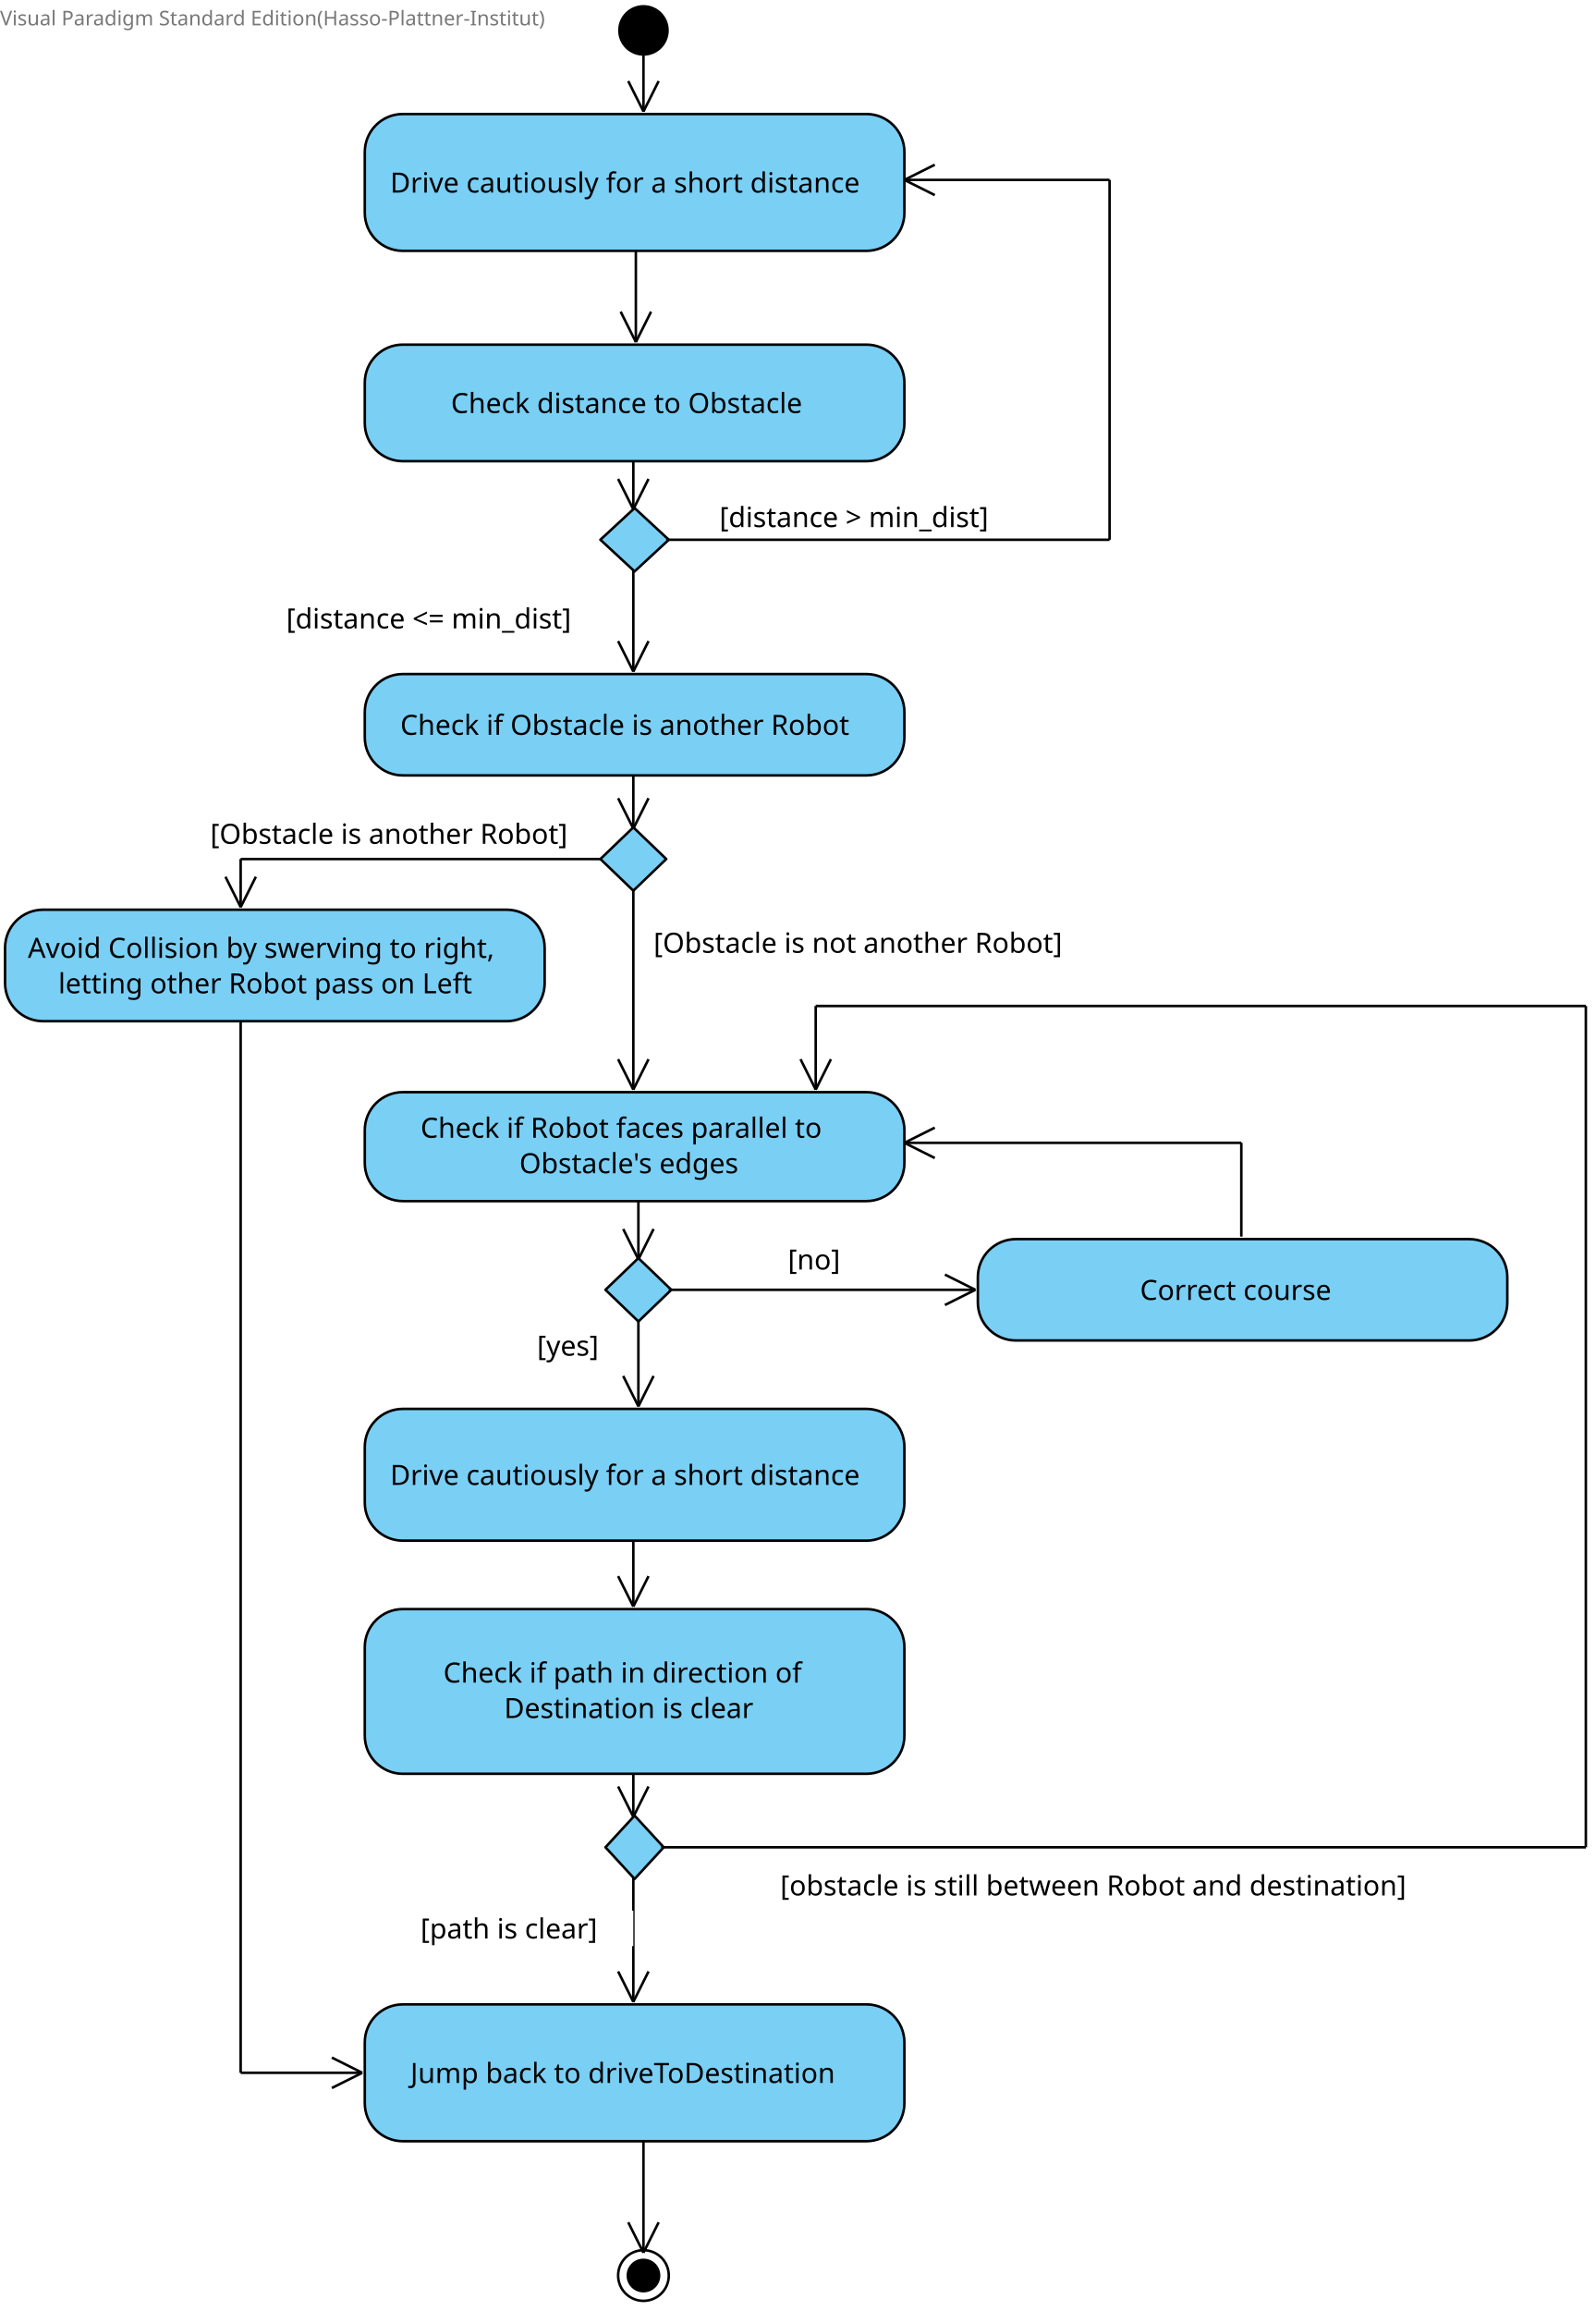
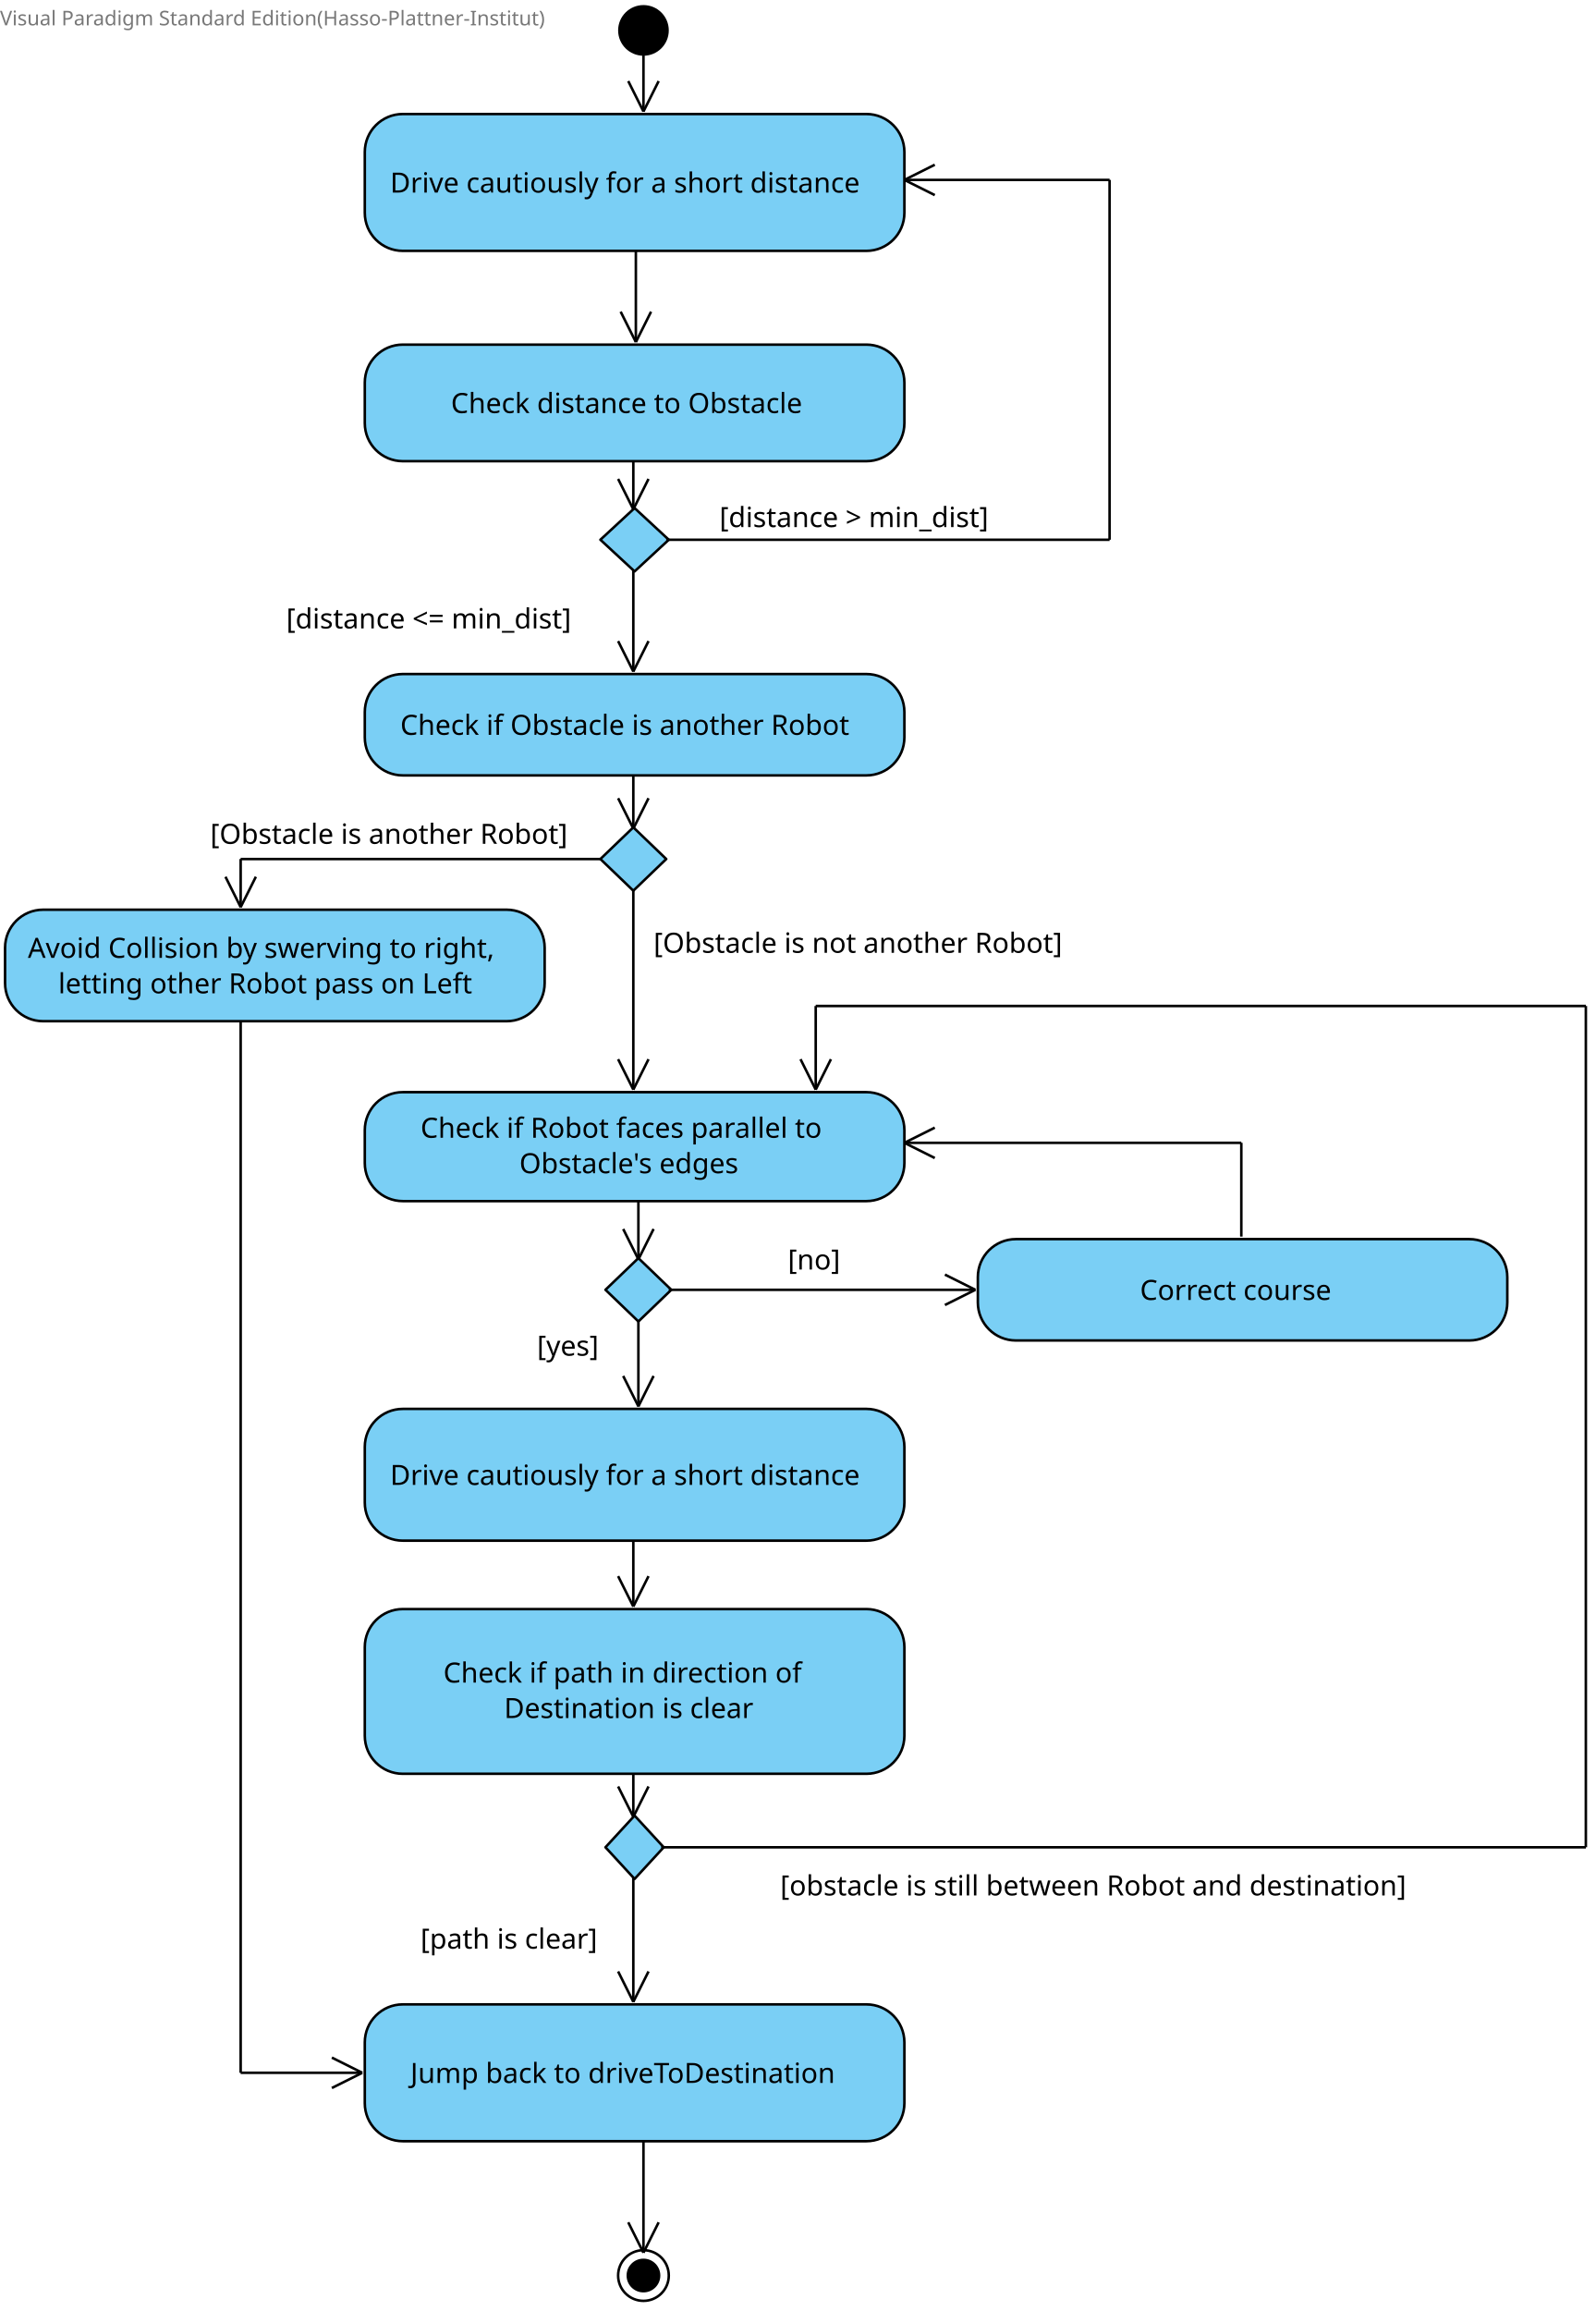
<svg xmlns="http://www.w3.org/2000/svg" fill-opacity="0" color-rendering="auto" color-interpolation="auto" text-rendering="auto" stroke="rgb(0,0,0)" stroke-linecap="square" width="630" stroke-miterlimit="10" shape-rendering="auto" stroke-opacity="0" fill="rgb(0,0,0)" stroke-dasharray="none" font-weight="normal" stroke-width="1" height="912" font-family="'Dialog'" font-style="normal" stroke-linejoin="miter" font-size="12" stroke-dashoffset="0" image-rendering="auto">
  <defs id="genericDefs" />
  <g>
    <defs id="defs1">
      <clipPath clipPathUnits="userSpaceOnUse" id="clipPath1">
        <path d="M-7 -7 L51 -7 L51 31 L-7 31 L-7 -7 Z" />
      </clipPath>
      <clipPath clipPathUnits="userSpaceOnUse" id="clipPath2">
        <path d="M-7 -7 L224 -7 L224 65 L-7 65 L-7 -7 Z" />
      </clipPath>
      <clipPath clipPathUnits="userSpaceOnUse" id="clipPath3">
        <path d="M0 0 L0 54 L213 54 L213 0 Z" />
      </clipPath>
      <clipPath clipPathUnits="userSpaceOnUse" id="clipPath4">
        <path d="M-7 -7 L224 -7 L224 54 L-7 54 L-7 -7 Z" />
      </clipPath>
      <clipPath clipPathUnits="userSpaceOnUse" id="clipPath5">
        <path d="M0 0 L0 43 L213 43 L213 0 Z" />
      </clipPath>
      <clipPath clipPathUnits="userSpaceOnUse" id="clipPath6">
        <path d="M-7 -7 L224 -7 L224 63 L-7 63 L-7 -7 Z" />
      </clipPath>
      <clipPath clipPathUnits="userSpaceOnUse" id="clipPath7">
        <path d="M0 0 L0 52 L213 52 L213 0 Z" />
      </clipPath>
      <clipPath clipPathUnits="userSpaceOnUse" id="clipPath8">
        <path d="M-7 -7 L224 -7 L224 76 L-7 76 L-7 -7 Z" />
      </clipPath>
      <clipPath clipPathUnits="userSpaceOnUse" id="clipPath9">
        <path d="M0 0 L0 65 L213 65 L213 0 Z" />
      </clipPath>
      <clipPath clipPathUnits="userSpaceOnUse" id="clipPath10">
        <path d="M-7 -7 L40 -7 L40 51 L-7 51 L-7 -7 Z" />
      </clipPath>
      <clipPath clipPathUnits="userSpaceOnUse" id="clipPath11">
        <path d="M-7 -7 L220 -7 L220 51 L-7 51 L-7 -7 Z" />
      </clipPath>
      <clipPath clipPathUnits="userSpaceOnUse" id="clipPath12">
        <path d="M0 0 L0 40 L209 40 L209 0 Z" />
      </clipPath>
      <clipPath clipPathUnits="userSpaceOnUse" id="clipPath13">
        <path d="M-7 -7 L31 -7 L31 31 L-7 31 L-7 -7 Z" />
      </clipPath>
      <clipPath clipPathUnits="userSpaceOnUse" id="clipPath14">
        <path d="M-7 -7 L44 -7 L44 51 L-7 51 L-7 -7 Z" />
      </clipPath>
      <clipPath clipPathUnits="userSpaceOnUse" id="clipPath15">
        <path d="M-7 -7 L224 -7 L224 57 L-7 57 L-7 -7 Z" />
      </clipPath>
      <clipPath clipPathUnits="userSpaceOnUse" id="clipPath16">
        <path d="M0 0 L0 46 L213 46 L213 0 Z" />
      </clipPath>
      <clipPath clipPathUnits="userSpaceOnUse" id="clipPath17">
        <path d="M-7 -7 L43 -7 L43 51 L-7 51 L-7 -7 Z" />
      </clipPath>
      <clipPath clipPathUnits="userSpaceOnUse" id="clipPath18">
        <path d="M-7 -7 L224 -7 L224 51 L-7 51 L-7 -7 Z" />
      </clipPath>
      <clipPath clipPathUnits="userSpaceOnUse" id="clipPath19">
        <path d="M0 0 L0 40 L213 40 L213 0 Z" />
      </clipPath>
      <clipPath clipPathUnits="userSpaceOnUse" id="clipPath20">
        <path d="M-7 -7 L224 -7 L224 55 L-7 55 L-7 -7 Z" />
      </clipPath>
      <clipPath clipPathUnits="userSpaceOnUse" id="clipPath21">
        <path d="M0 0 L0 44 L213 44 L213 0 Z" />
      </clipPath>
      <clipPath clipPathUnits="userSpaceOnUse" id="clipPath22">
        <path d="M0 0 L252 0 L252 619 L0 619 L0 0 Z" />
      </clipPath>
      <clipPath clipPathUnits="userSpaceOnUse" id="clipPath23">
-         <path d="M245 19 L245 33 L79 33 L79 19 ZM0 0 L0 619 L252 619 L252 465 L162 465 L162 451 L252 451 L252 235 L207 235 L207 221 L252 221 L252 0 Z" />
+         <path d="M245 19 L245 33 L79 33 L79 19 ZM249 452 L249 472 L167 472 L167 452 ZM0 0 L0 619 L252 619 L252 235 L207 235 L207 221 L252 221 L252 0 Z" />
      </clipPath>
      <clipPath clipPathUnits="userSpaceOnUse" id="clipPath24">
        <path d="M0 0 L346 0 L346 223 L0 223 L0 0 Z" />
      </clipPath>
      <clipPath clipPathUnits="userSpaceOnUse" id="clipPath25">
        <path d="M245 83 L245 97 L79 97 L79 83 ZM0 0 L0 223 L346 223 L346 143 L258 143 L258 123 L346 123 L346 0 L250 0 L250 12 L108 12 L108 0 Z" />
      </clipPath>
      <clipPath clipPathUnits="userSpaceOnUse" id="clipPath26">
        <path d="M0 0 L204 0 L204 283 L0 283 L0 0 Z" />
      </clipPath>
      <clipPath clipPathUnits="userSpaceOnUse" id="clipPath27">
        <path d="M192 239 L192 253 L151 253 L151 239 ZM0 0 L0 71 L90 71 L90 85 L0 85 L0 283 L52 283 L52 273 L97 273 L97 283 L204 283 L204 131 L103 131 L103 111 L204 111 L204 0 Z" />
      </clipPath>
      <clipPath clipPathUnits="userSpaceOnUse" id="clipPath28">
        <path d="M0 0 L204 0 L204 225 L0 225 L0 0 Z" />
      </clipPath>
      <clipPath clipPathUnits="userSpaceOnUse" id="clipPath29">
        <path d="M0 0 L0 31 L95 31 L95 45 L0 45 L0 116 L90 116 L90 130 L0 130 L0 225 L204 225 L204 176 L103 176 L103 156 L204 156 L204 5 L124 5 L124 0 Z" />
      </clipPath>
      <clipPath clipPathUnits="userSpaceOnUse" id="clipPath30">
        <path d="M0 0 L204 0 L204 223 L0 223 L0 0 Z" />
      </clipPath>
      <clipPath clipPathUnits="userSpaceOnUse" id="clipPath31">
        <path d="M0 0 L0 155 L95 155 L95 169 L0 169 L0 223 L204 223 L204 129 L124 129 L124 115 L204 115 L204 0 Z" />
      </clipPath>
      <clipPath clipPathUnits="userSpaceOnUse" id="clipPath32">
        <path d="M0 0 L379 0 L379 346 L0 346 L0 0 Z" />
      </clipPath>
      <clipPath clipPathUnits="userSpaceOnUse" id="clipPath33">
        <path d="M244 226 L244 240 L111 240 L111 226 ZM0 0 L0 266 L82 266 L82 280 L0 280 L0 346 L379 346 L379 0 Z" />
      </clipPath>
      <clipPath clipPathUnits="userSpaceOnUse" id="clipPath34">
        <path d="M0 0 L204 0 L204 240 L0 240 L0 0 Z" />
      </clipPath>
      <clipPath clipPathUnits="userSpaceOnUse" id="clipPath35">
        <path d="M0 0 L0 238 L94 238 L94 240 L204 240 L204 212 L123 212 L123 198 L204 198 L204 0 Z" />
      </clipPath>
      <clipPath clipPathUnits="userSpaceOnUse" id="clipPath36">
        <path d="M0 0 L204 0 L204 244 L0 244 L0 0 Z" />
      </clipPath>
      <clipPath clipPathUnits="userSpaceOnUse" id="clipPath37">
        <path d="M0 0 L0 112 L95 112 L95 126 L0 126 L0 197 L90 197 L90 211 L0 211 L0 244 L103 244 L103 237 L204 237 L204 86 L124 86 L124 72 L204 72 L204 0 Z" />
      </clipPath>
      <clipPath clipPathUnits="userSpaceOnUse" id="clipPath38">
        <path d="M0 0 L204 0 L204 227 L0 227 L0 0 Z" />
      </clipPath>
      <clipPath clipPathUnits="userSpaceOnUse" id="clipPath39">
        <path d="M190 116 L190 130 L149 130 L149 116 ZM95 150 L95 164 L50 164 L50 150 ZM0 0 L0 227 L204 227 L204 8 L101 8 L101 0 Z" />
      </clipPath>
      <clipPath clipPathUnits="userSpaceOnUse" id="clipPath40">
        <path d="M0 0 L204 0 L204 238 L0 238 L0 0 Z" />
      </clipPath>
      <clipPath clipPathUnits="userSpaceOnUse" id="clipPath41">
        <path d="M190 69 L190 83 L149 83 L149 69 ZM95 103 L95 117 L50 117 L50 103 ZM0 0 L0 238 L204 238 L204 0 Z" />
      </clipPath>
      <clipPath clipPathUnits="userSpaceOnUse" id="clipPath42">
        <path d="M0 0 L325 0 L325 204 L0 204 L0 0 Z" />
      </clipPath>
      <clipPath clipPathUnits="userSpaceOnUse" id="clipPath43">
        <path d="M178 81 L178 95 L137 95 L137 81 ZM83 115 L83 129 L38 129 L38 115 ZM0 0 L0 204 L325 204 L325 0 Z" />
      </clipPath>
      <clipPath clipPathUnits="userSpaceOnUse" id="clipPath44">
        <path d="M0 0 L204 0 L204 221 L0 221 L0 0 Z" />
      </clipPath>
      <clipPath clipPathUnits="userSpaceOnUse" id="clipPath45">
-         <path d="M100 154 L100 168 L7 168 L7 154 ZM0 0 L0 221 L204 221 L204 151 L149 151 L149 137 L204 137 L204 0 Z" />
+         <path d="M94 155 L94 175 L12 175 L12 155 ZM0 0 L0 221 L204 221 L204 151 L149 151 L149 137 L204 137 L204 0 Z" />
      </clipPath>
      <clipPath clipPathUnits="userSpaceOnUse" id="clipPath46">
        <path d="M0 0 L337 0 L337 241 L0 241 L0 0 Z" />
      </clipPath>
      <clipPath clipPathUnits="userSpaceOnUse" id="clipPath47">
        <path d="M85 139 L85 153 L44 153 L44 139 ZM0 0 L0 11 L174 11 L174 31 L0 31 L0 241 L337 241 L337 0 Z" />
      </clipPath>
      <clipPath clipPathUnits="userSpaceOnUse" id="clipPath48">
        <path d="M0 0 L569 0 L569 536 L0 536 L0 0 Z" />
      </clipPath>
      <clipPath clipPathUnits="userSpaceOnUse" id="clipPath49">
-         <path d="M270 65 L270 85 L92 85 L92 65 ZM181 193 L181 207 L140 207 L140 193 ZM86 227 L86 241 L41 241 L41 227 ZM415 440 L415 454 L138 454 L138 440 ZM0 0 L0 25 L79 25 L79 39 L0 39 L0 457 L89 457 L89 471 L0 471 L0 536 L569 536 L569 0 Z" />
+         <path d="M270 65 L270 85 L92 85 L92 65 ZM181 193 L181 207 L140 207 L140 193 ZM86 227 L86 241 L41 241 L41 227 ZM415 440 L415 454 L138 454 L138 440 ZM83 458 L83 478 L1 478 L1 458 ZM0 0 L0 25 L79 25 L79 39 L0 39 L0 536 L569 536 L569 0 Z" />
      </clipPath>
      <clipPath clipPathUnits="userSpaceOnUse" id="clipPath50">
        <path d="M0 0 L204 0 L204 230 L0 230 L0 0 Z" />
      </clipPath>
      <clipPath clipPathUnits="userSpaceOnUse" id="clipPath51">
        <path d="M97 16 L97 30 L52 30 L52 16 ZM0 0 L0 230 L149 230 L149 229 L204 229 L204 0 Z" />
      </clipPath>
      <clipPath clipPathUnits="userSpaceOnUse" id="clipPath52">
        <path d="M0 0 L204 0 L204 253 L0 253 L0 0 Z" />
      </clipPath>
      <clipPath clipPathUnits="userSpaceOnUse" id="clipPath53">
-         <path d="M100 113 L100 127 L7 127 L7 113 ZM0 0 L0 253 L204 253 L204 110 L149 110 L149 96 L204 96 L204 0 Z" />
+         <path d="M94 114 L94 134 L12 134 L12 114 ZM0 0 L0 253 L204 253 L204 110 L149 110 L149 96 L204 96 L204 0 Z" />
      </clipPath>
      <clipPath clipPathUnits="userSpaceOnUse" id="clipPath54">
        <path d="M0 0 L0 227 L204 227 L204 0 Z" />
      </clipPath>
      <clipPath clipPathUnits="userSpaceOnUse" id="clipPath55">
        <path d="M0 0 L204 0 L204 248 L0 248 L0 0 Z" />
      </clipPath>
      <clipPath clipPathUnits="userSpaceOnUse" id="clipPath56">
-         <path d="M96 9 L96 23 L3 23 L3 9 ZM0 0 L0 248 L204 248 L204 6 L145 6 L145 0 Z" />
+         <path d="M90 10 L90 30 L8 30 L8 10 ZM0 0 L0 248 L204 248 L204 6 L145 6 L145 0 Z" />
      </clipPath>
      <clipPath clipPathUnits="userSpaceOnUse" id="clipPath57">
-         <path d="M-93 -14 L186 -14 L186 28 L-93 28 L-93 -14 Z" />
+         <path d="M-82 -20 L164 -20 L164 40 L-82 40 L-82 -20 Z" />
      </clipPath>
      <clipPath clipPathUnits="userSpaceOnUse" id="clipPath58">
        <path d="M-277 -14 L554 -14 L554 28 L-277 28 L-277 -14 Z" />
      </clipPath>
      <clipPath clipPathUnits="userSpaceOnUse" id="clipPath59">
        <path d="M-41 -14 L82 -14 L82 28 L-41 28 L-41 -14 Z" />
      </clipPath>
      <clipPath clipPathUnits="userSpaceOnUse" id="clipPath60">
        <path d="M-45 -14 L90 -14 L90 28 L-45 28 L-45 -14 Z" />
      </clipPath>
      <clipPath clipPathUnits="userSpaceOnUse" id="clipPath61">
        <path d="M-142 -14 L284 -14 L284 28 L-142 28 L-142 -14 Z" />
      </clipPath>
      <clipPath clipPathUnits="userSpaceOnUse" id="clipPath62">
        <path d="M-133 -14 L266 -14 L266 28 L-133 28 L-133 -14 Z" />
      </clipPath>
      <clipPath clipPathUnits="userSpaceOnUse" id="clipPath63">
        <path d="M-178 -20 L356 -20 L356 40 L-178 40 L-178 -20 Z" />
      </clipPath>
      <clipPath clipPathUnits="userSpaceOnUse" id="clipPath64">
        <path d="M-166 -14 L332 -14 L332 28 L-166 28 L-166 -14 Z" />
      </clipPath>
    </defs>
    <g fill="white" text-rendering="geometricPrecision" fill-opacity="1" stroke-opacity="1" stroke="white">
      <rect x="0" width="630" height="912" y="0" stroke="none" />
    </g>
    <g font-size="11" transform="translate(234,2)" fill-opacity="1" fill="black" text-rendering="geometricPrecision" font-family="sans-serif" stroke="black" stroke-opacity="1">
      <circle r="10" clip-path="url(#clipPath1)" cx="20" cy="10" stroke="none" />
    </g>
    <g font-size="11" transform="translate(144,45)" fill-opacity="1" fill="rgb(122,207,245)" text-rendering="geometricPrecision" font-family="sans-serif" stroke="rgb(122,207,245)" stroke-opacity="1">
      <rect x="0" y="0" clip-path="url(#clipPath2)" width="213" rx="15" ry="15" height="54" stroke="none" />
    </g>
    <g stroke-linecap="butt" font-size="11" transform="translate(144,45)" fill-opacity="1" fill="black" text-rendering="geometricPrecision" font-family="sans-serif" stroke-linejoin="round" stroke="black" stroke-opacity="1" stroke-miterlimit="0">
      <rect x="0" y="0" clip-path="url(#clipPath2)" fill="none" width="213" rx="15" ry="15" height="54" />
    </g>
    <g font-size="11" transform="translate(144,45)" fill-opacity="1" fill="black" text-rendering="geometricPrecision" font-family="sans-serif" stroke="black" stroke-opacity="1">
      <text x="10" xml:space="preserve" y="31" clip-path="url(#clipPath3)" stroke="none">Drive cautiously for a short distance</text>
    </g>
    <g font-size="11" transform="translate(144,431)" fill-opacity="1" fill="rgb(122,207,245)" text-rendering="geometricPrecision" font-family="sans-serif" stroke="rgb(122,207,245)" stroke-opacity="1">
      <rect x="0" y="0" clip-path="url(#clipPath4)" width="213" rx="15" ry="15" height="43" stroke="none" />
    </g>
    <g stroke-linecap="butt" font-size="11" transform="translate(144,431)" fill-opacity="1" fill="black" text-rendering="geometricPrecision" font-family="sans-serif" stroke-linejoin="round" stroke="black" stroke-opacity="1" stroke-miterlimit="0">
      <rect x="0" y="0" clip-path="url(#clipPath4)" fill="none" width="213" rx="15" ry="15" height="43" />
    </g>
    <g font-size="11" transform="translate(144,431)" fill-opacity="1" fill="black" text-rendering="geometricPrecision" font-family="sans-serif" stroke="black" stroke-opacity="1">
      <text x="22" xml:space="preserve" y="18" clip-path="url(#clipPath5)" stroke="none">Check if Robot faces parallel to</text>
      <text x="61" xml:space="preserve" y="32" clip-path="url(#clipPath5)" stroke="none">Obstacle's edges</text>
    </g>
    <g font-size="11" transform="translate(144,556)" fill-opacity="1" fill="rgb(122,207,245)" text-rendering="geometricPrecision" font-family="sans-serif" stroke="rgb(122,207,245)" stroke-opacity="1">
      <rect x="0" y="0" clip-path="url(#clipPath6)" width="213" rx="15" ry="15" height="52" stroke="none" />
    </g>
    <g stroke-linecap="butt" font-size="11" transform="translate(144,556)" fill-opacity="1" fill="black" text-rendering="geometricPrecision" font-family="sans-serif" stroke-linejoin="round" stroke="black" stroke-opacity="1" stroke-miterlimit="0">
      <rect x="0" y="0" clip-path="url(#clipPath6)" fill="none" width="213" rx="15" ry="15" height="52" />
    </g>
    <g font-size="11" transform="translate(144,556)" fill-opacity="1" fill="black" text-rendering="geometricPrecision" font-family="sans-serif" stroke="black" stroke-opacity="1">
      <text x="10" xml:space="preserve" y="30" clip-path="url(#clipPath7)" stroke="none">Drive cautiously for a short distance</text>
    </g>
    <g font-size="11" transform="translate(144,635)" fill-opacity="1" fill="rgb(122,207,245)" text-rendering="geometricPrecision" font-family="sans-serif" stroke="rgb(122,207,245)" stroke-opacity="1">
      <rect x="0" y="0" clip-path="url(#clipPath8)" width="213" rx="15" ry="15" height="65" stroke="none" />
    </g>
    <g stroke-linecap="butt" font-size="11" transform="translate(144,635)" fill-opacity="1" fill="black" text-rendering="geometricPrecision" font-family="sans-serif" stroke-linejoin="round" stroke="black" stroke-opacity="1" stroke-miterlimit="0">
      <rect x="0" y="0" clip-path="url(#clipPath8)" fill="none" width="213" rx="15" ry="15" height="65" />
    </g>
    <g font-size="11" transform="translate(144,635)" fill-opacity="1" fill="black" text-rendering="geometricPrecision" font-family="sans-serif" stroke="black" stroke-opacity="1">
      <text x="31" xml:space="preserve" y="29" clip-path="url(#clipPath9)" stroke="none">Check if path in direction of</text>
      <text x="55" xml:space="preserve" y="43" clip-path="url(#clipPath9)" stroke="none">Destination is clear</text>
    </g>
    <g font-size="11" transform="translate(236,709)" fill-opacity="1" fill="rgb(122,207,245)" text-rendering="geometricPrecision" font-family="sans-serif" stroke="rgb(122,207,245)" stroke-opacity="1">
      <path d="M14.5 7.5 L26 20 L14.5 32.5 L3 20 Z" stroke="none" clip-path="url(#clipPath10)" />
    </g>
    <g stroke-linecap="butt" font-size="11" transform="translate(236,709)" fill-opacity="1" fill="black" text-rendering="geometricPrecision" font-family="sans-serif" stroke-linejoin="round" stroke="black" stroke-opacity="1" stroke-miterlimit="0">
      <path fill="none" d="M14.5 7.5 L26 20 L14.5 32.5 L3 20 Z" clip-path="url(#clipPath10)" />
    </g>
    <g font-size="11" transform="translate(144,791)" fill-opacity="1" fill="rgb(122,207,245)" text-rendering="geometricPrecision" font-family="sans-serif" stroke="rgb(122,207,245)" stroke-opacity="1">
      <rect x="0" y="0" clip-path="url(#clipPath2)" width="213" rx="15" ry="15" height="54" stroke="none" />
    </g>
    <g stroke-linecap="butt" font-size="11" transform="translate(144,791)" fill-opacity="1" fill="black" text-rendering="geometricPrecision" font-family="sans-serif" stroke-linejoin="round" stroke="black" stroke-opacity="1" stroke-miterlimit="0">
      <rect x="0" y="0" clip-path="url(#clipPath2)" fill="none" width="213" rx="15" ry="15" height="54" />
    </g>
    <g font-size="11" transform="translate(144,791)" fill-opacity="1" fill="black" text-rendering="geometricPrecision" font-family="sans-serif" stroke="black" stroke-opacity="1">
      <text x="18" xml:space="preserve" y="31" clip-path="url(#clipPath3)" stroke="none">Jump back to driveToDestination</text>
    </g>
    <g font-size="11" transform="translate(386,489)" fill-opacity="1" fill="rgb(122,207,245)" text-rendering="geometricPrecision" font-family="sans-serif" stroke="rgb(122,207,245)" stroke-opacity="1">
      <rect x="0" y="0" clip-path="url(#clipPath11)" width="209" rx="15" ry="15" height="40" stroke="none" />
    </g>
    <g stroke-linecap="butt" font-size="11" transform="translate(386,489)" fill-opacity="1" fill="black" text-rendering="geometricPrecision" font-family="sans-serif" stroke-linejoin="round" stroke="black" stroke-opacity="1" stroke-miterlimit="0">
      <rect x="0" y="0" clip-path="url(#clipPath11)" fill="none" width="209" rx="15" ry="15" height="40" />
    </g>
    <g font-size="11" transform="translate(386,489)" fill-opacity="1" fill="black" text-rendering="geometricPrecision" font-family="sans-serif" stroke="black" stroke-opacity="1">
      <text x="64" xml:space="preserve" y="24" clip-path="url(#clipPath12)" stroke="none">Correct course</text>
    </g>
    <g font-size="11" transform="translate(244,888)" fill-opacity="1" fill="black" text-rendering="geometricPrecision" font-family="sans-serif" stroke="black" stroke-opacity="1">
      <circle r="6.667" clip-path="url(#clipPath13)" cx="10" cy="10" stroke="none" />
      <circle stroke-linecap="butt" clip-path="url(#clipPath13)" fill="none" stroke-linejoin="round" r="10" cx="10" cy="10" stroke-miterlimit="0" />
    </g>
    <g font-size="11" transform="translate(234,193)" fill-opacity="1" fill="rgb(122,207,245)" text-rendering="geometricPrecision" font-family="sans-serif" stroke="rgb(122,207,245)" stroke-opacity="1">
      <path d="M16.5 7.5 L30 20 L16.5 32.5 L3 20 Z" stroke="none" clip-path="url(#clipPath14)" />
    </g>
    <g stroke-linecap="butt" font-size="11" transform="translate(234,193)" fill-opacity="1" fill="black" text-rendering="geometricPrecision" font-family="sans-serif" stroke-linejoin="round" stroke="black" stroke-opacity="1" stroke-miterlimit="0">
      <path fill="none" d="M16.5 7.5 L30 20 L16.5 32.5 L3 20 Z" clip-path="url(#clipPath14)" />
    </g>
    <g font-size="11" transform="translate(144,136)" fill-opacity="1" fill="rgb(122,207,245)" text-rendering="geometricPrecision" font-family="sans-serif" stroke="rgb(122,207,245)" stroke-opacity="1">
      <rect x="0" y="0" clip-path="url(#clipPath15)" width="213" rx="15" ry="15" height="46" stroke="none" />
    </g>
    <g stroke-linecap="butt" font-size="11" transform="translate(144,136)" fill-opacity="1" fill="black" text-rendering="geometricPrecision" font-family="sans-serif" stroke-linejoin="round" stroke="black" stroke-opacity="1" stroke-miterlimit="0">
      <rect x="0" y="0" clip-path="url(#clipPath15)" fill="none" width="213" rx="15" ry="15" height="46" />
    </g>
    <g font-size="11" transform="translate(144,136)" fill-opacity="1" fill="black" text-rendering="geometricPrecision" font-family="sans-serif" stroke="black" stroke-opacity="1">
      <text x="34" xml:space="preserve" y="27" clip-path="url(#clipPath16)" stroke="none">Check distance to Obstacle</text>
    </g>
    <g font-size="11" transform="translate(236,489)" fill-opacity="1" fill="rgb(122,207,245)" text-rendering="geometricPrecision" font-family="sans-serif" stroke="rgb(122,207,245)" stroke-opacity="1">
      <path d="M16 7.5 L29 20 L16 32.5 L3 20 Z" stroke="none" clip-path="url(#clipPath17)" />
    </g>
    <g stroke-linecap="butt" font-size="11" transform="translate(236,489)" fill-opacity="1" fill="black" text-rendering="geometricPrecision" font-family="sans-serif" stroke-linejoin="round" stroke="black" stroke-opacity="1" stroke-miterlimit="0">
      <path fill="none" d="M16 7.5 L29 20 L16 32.5 L3 20 Z" clip-path="url(#clipPath17)" />
    </g>
    <g font-size="11" transform="translate(144,266)" fill-opacity="1" fill="rgb(122,207,245)" text-rendering="geometricPrecision" font-family="sans-serif" stroke="rgb(122,207,245)" stroke-opacity="1">
      <rect x="0" y="0" clip-path="url(#clipPath18)" width="213" rx="15" ry="15" height="40" stroke="none" />
    </g>
    <g stroke-linecap="butt" font-size="11" transform="translate(144,266)" fill-opacity="1" fill="black" text-rendering="geometricPrecision" font-family="sans-serif" stroke-linejoin="round" stroke="black" stroke-opacity="1" stroke-miterlimit="0">
      <rect x="0" y="0" clip-path="url(#clipPath18)" fill="none" width="213" rx="15" ry="15" height="40" />
    </g>
    <g font-size="11" transform="translate(144,266)" fill-opacity="1" fill="black" text-rendering="geometricPrecision" font-family="sans-serif" stroke="black" stroke-opacity="1">
      <text x="14" xml:space="preserve" y="24" clip-path="url(#clipPath19)" stroke="none">Check if Obstacle is another Robot</text>
    </g>
    <g font-size="11" transform="translate(234,319)" fill-opacity="1" fill="rgb(122,207,245)" text-rendering="geometricPrecision" font-family="sans-serif" stroke="rgb(122,207,245)" stroke-opacity="1">
      <path d="M16 7.5 L29 20 L16 32.5 L3 20 Z" stroke="none" clip-path="url(#clipPath17)" />
    </g>
    <g stroke-linecap="butt" font-size="11" transform="translate(234,319)" fill-opacity="1" fill="black" text-rendering="geometricPrecision" font-family="sans-serif" stroke-linejoin="round" stroke="black" stroke-opacity="1" stroke-miterlimit="0">
      <path fill="none" d="M16 7.5 L29 20 L16 32.5 L3 20 Z" clip-path="url(#clipPath17)" />
    </g>
    <g font-size="11" transform="translate(2,359)" fill-opacity="1" fill="rgb(122,207,245)" text-rendering="geometricPrecision" font-family="sans-serif" stroke="rgb(122,207,245)" stroke-opacity="1">
      <rect x="0" y="0" clip-path="url(#clipPath20)" width="213" rx="15" ry="15" height="44" stroke="none" />
    </g>
    <g stroke-linecap="butt" font-size="11" transform="translate(2,359)" fill-opacity="1" fill="black" text-rendering="geometricPrecision" font-family="sans-serif" stroke-linejoin="round" stroke="black" stroke-opacity="1" stroke-miterlimit="0">
      <rect x="0" y="0" clip-path="url(#clipPath20)" fill="none" width="213" rx="15" ry="15" height="44" />
    </g>
    <g font-size="11" transform="translate(2,359)" fill-opacity="1" fill="black" text-rendering="geometricPrecision" font-family="sans-serif" stroke="black" stroke-opacity="1">
      <text x="9" xml:space="preserve" y="19" clip-path="url(#clipPath21)" stroke="none">Avoid Collision by swerving to right,</text>
      <text x="21" xml:space="preserve" y="33" clip-path="url(#clipPath21)" stroke="none">letting other Robot pass on Left</text>
    </g>
    <g stroke-linecap="butt" font-size="11" transform="translate(-5,303)" fill-opacity="1" fill="black" text-rendering="geometricPrecision" font-family="sans-serif" stroke-linejoin="round" stroke="black" stroke-opacity="1">
      <line y2="515" fill="none" x1="100" clip-path="url(#clipPath23)" x2="100" y1="100" />
      <line y2="515" fill="none" x1="100" clip-path="url(#clipPath23)" x2="148" y1="515" />
      <line y2="509" fill="none" x1="148" clip-path="url(#clipPath23)" x2="136" y1="515" />
      <line y2="521" fill="none" x1="148" clip-path="url(#clipPath23)" x2="136" y1="515" />
    </g>
    <g stroke-linecap="butt" font-size="11" transform="translate(-5,239)" fill-opacity="1" fill="black" text-rendering="geometricPrecision" font-family="sans-serif" stroke-linejoin="round" stroke="black" stroke-opacity="1">
      <line y2="100" fill="none" x1="242" clip-path="url(#clipPath25)" x2="100" y1="100" />
      <line y2="119" fill="none" x1="100" clip-path="url(#clipPath25)" x2="100" y1="100" />
      <line y2="107" fill="none" x1="100" clip-path="url(#clipPath25)" x2="106" y1="119" />
      <line y2="107" fill="none" x1="100" clip-path="url(#clipPath25)" x2="94" y1="119" />
    </g>
    <g stroke-linecap="butt" font-size="11" transform="translate(150,251)" fill-opacity="1" fill="black" text-rendering="geometricPrecision" font-family="sans-serif" stroke-linejoin="round" stroke="black" stroke-opacity="1">
      <line y2="179" fill="none" x1="100" clip-path="url(#clipPath27)" x2="100" y1="100" />
      <line y2="167" fill="none" x1="100" clip-path="url(#clipPath27)" x2="106" y1="179" />
      <line y2="167" fill="none" x1="100" clip-path="url(#clipPath27)" x2="94" y1="179" />
    </g>
    <g stroke-linecap="butt" font-size="11" transform="translate(150,206)" fill-opacity="1" fill="black" text-rendering="geometricPrecision" font-family="sans-serif" stroke-linejoin="round" stroke="black" stroke-opacity="1">
      <line y2="121" fill="none" x1="100" clip-path="url(#clipPath29)" x2="100" y1="100" />
      <line y2="109" fill="none" x1="100" clip-path="url(#clipPath29)" x2="106" y1="121" />
      <line y2="109" fill="none" x1="100" clip-path="url(#clipPath29)" x2="94" y1="121" />
    </g>
    <g stroke-linecap="butt" font-size="11" transform="translate(150,82)" fill-opacity="1" fill="black" text-rendering="geometricPrecision" font-family="sans-serif" stroke-linejoin="round" stroke="black" stroke-opacity="1">
      <line y2="119" fill="none" x1="100" clip-path="url(#clipPath31)" x2="100" y1="100" />
      <line y2="107" fill="none" x1="100" clip-path="url(#clipPath31)" x2="106" y1="119" />
      <line y2="107" fill="none" x1="100" clip-path="url(#clipPath31)" x2="94" y1="119" />
    </g>
    <g stroke-linecap="butt" font-size="11" transform="translate(163,-29)" fill-opacity="1" fill="black" text-rendering="geometricPrecision" font-family="sans-serif" stroke-linejoin="round" stroke="black" stroke-opacity="1">
      <line y2="242" fill="none" x1="100" clip-path="url(#clipPath33)" x2="275" y1="242" />
      <line y2="100" fill="none" x1="275" clip-path="url(#clipPath33)" x2="275" y1="242" />
      <line y2="100" fill="none" x1="275" clip-path="url(#clipPath33)" x2="194" y1="100" />
      <line y2="106" fill="none" x1="194" clip-path="url(#clipPath33)" x2="206" y1="100" />
      <line y2="94" fill="none" x1="194" clip-path="url(#clipPath33)" x2="206" y1="100" />
    </g>
    <g stroke-linecap="butt" font-size="11" transform="translate(151,-1)" fill-opacity="1" fill="black" text-rendering="geometricPrecision" font-family="sans-serif" stroke-linejoin="round" stroke="black" stroke-opacity="1">
      <line y2="136" fill="none" x1="100" clip-path="url(#clipPath35)" x2="100" y1="100" />
      <line y2="124" fill="none" x1="100" clip-path="url(#clipPath35)" x2="106" y1="136" />
      <line y2="124" fill="none" x1="100" clip-path="url(#clipPath35)" x2="94" y1="136" />
    </g>
    <g stroke-linecap="butt" font-size="11" transform="translate(150,125)" fill-opacity="1" fill="black" text-rendering="geometricPrecision" font-family="sans-serif" stroke-linejoin="round" stroke="black" stroke-opacity="1">
      <line y2="140" fill="none" x1="100" clip-path="url(#clipPath37)" x2="100" y1="100" />
      <line y2="128" fill="none" x1="100" clip-path="url(#clipPath37)" x2="106" y1="140" />
      <line y2="128" fill="none" x1="100" clip-path="url(#clipPath37)" x2="94" y1="140" />
    </g>
    <g stroke-linecap="butt" font-size="11" transform="translate(152,374)" fill-opacity="1" fill="black" text-rendering="geometricPrecision" font-family="sans-serif" stroke-linejoin="round" stroke="black" stroke-opacity="1">
      <line y2="123" fill="none" x1="100" clip-path="url(#clipPath39)" x2="100" y1="100" />
      <line y2="111" fill="none" x1="100" clip-path="url(#clipPath39)" x2="106" y1="123" />
      <line y2="111" fill="none" x1="100" clip-path="url(#clipPath39)" x2="94" y1="123" />
    </g>
    <g stroke-linecap="butt" font-size="11" transform="translate(152,421)" fill-opacity="1" fill="black" text-rendering="geometricPrecision" font-family="sans-serif" stroke-linejoin="round" stroke="black" stroke-opacity="1">
      <line y2="134" fill="none" x1="100" clip-path="url(#clipPath41)" x2="100" y1="100" />
      <line y2="122" fill="none" x1="100" clip-path="url(#clipPath41)" x2="106" y1="134" />
      <line y2="122" fill="none" x1="100" clip-path="url(#clipPath41)" x2="94" y1="134" />
    </g>
    <g stroke-linecap="butt" font-size="11" transform="translate(164,409)" fill-opacity="1" fill="black" text-rendering="geometricPrecision" font-family="sans-serif" stroke-linejoin="round" stroke="black" stroke-opacity="1">
      <line y2="100" fill="none" x1="100" clip-path="url(#clipPath43)" x2="221" y1="100" />
      <line y2="94" fill="none" x1="221" clip-path="url(#clipPath43)" x2="209" y1="100" />
      <line y2="106" fill="none" x1="221" clip-path="url(#clipPath43)" x2="209" y1="100" />
    </g>
    <g stroke-linecap="butt" font-size="11" transform="translate(150,600)" fill-opacity="1" fill="black" text-rendering="geometricPrecision" font-family="sans-serif" stroke-linejoin="round" stroke="black" stroke-opacity="1">
      <line y2="117" fill="none" x1="100" clip-path="url(#clipPath45)" x2="100" y1="100" />
      <line y2="105" fill="none" x1="100" clip-path="url(#clipPath45)" x2="106" y1="117" />
      <line y2="105" fill="none" x1="100" clip-path="url(#clipPath45)" x2="94" y1="117" />
    </g>
    <g stroke-linecap="butt" font-size="11" transform="translate(257,351)" fill-opacity="1" fill="black" text-rendering="geometricPrecision" font-family="sans-serif" stroke-linejoin="round" stroke="black" stroke-opacity="1">
      <line y2="100" fill="none" x1="233" clip-path="url(#clipPath47)" x2="233" y1="137" />
      <line y2="100" fill="none" x1="233" clip-path="url(#clipPath47)" x2="100" y1="100" />
      <line y2="106" fill="none" x1="100" clip-path="url(#clipPath47)" x2="112" y1="100" />
      <line y2="94" fill="none" x1="100" clip-path="url(#clipPath47)" x2="112" y1="100" />
    </g>
    <g stroke-linecap="butt" font-size="11" transform="translate(161,297)" fill-opacity="1" fill="black" text-rendering="geometricPrecision" font-family="sans-serif" stroke-linejoin="round" stroke="black" stroke-opacity="1">
      <line y2="432" fill="none" x1="100" clip-path="url(#clipPath49)" x2="465" y1="432" />
      <line y2="100" fill="none" x1="465" clip-path="url(#clipPath49)" x2="465" y1="432" />
      <line y2="100" fill="none" x1="465" clip-path="url(#clipPath49)" x2="161" y1="100" />
      <line y2="133" fill="none" x1="161" clip-path="url(#clipPath49)" x2="161" y1="100" />
      <line y2="121" fill="none" x1="161" clip-path="url(#clipPath49)" x2="167" y1="133" />
      <line y2="121" fill="none" x1="161" clip-path="url(#clipPath49)" x2="155" y1="133" />
    </g>
    <g stroke-linecap="butt" font-size="11" transform="translate(150,508)" fill-opacity="1" fill="black" text-rendering="geometricPrecision" font-family="sans-serif" stroke-linejoin="round" stroke="black" stroke-opacity="1">
      <line y2="126" fill="none" x1="100" clip-path="url(#clipPath51)" x2="100" y1="100" />
      <line y2="114" fill="none" x1="100" clip-path="url(#clipPath51)" x2="106" y1="126" />
      <line y2="114" fill="none" x1="100" clip-path="url(#clipPath51)" x2="94" y1="126" />
    </g>
    <g stroke-linecap="butt" font-size="11" transform="translate(150,641)" fill-opacity="1" fill="black" text-rendering="geometricPrecision" font-family="sans-serif" stroke-linejoin="round" stroke="black" stroke-opacity="1">
      <line y2="149" fill="none" x1="100" clip-path="url(#clipPath53)" x2="100" y1="100" />
      <line y2="137" fill="none" x1="100" clip-path="url(#clipPath53)" x2="106" y1="149" />
      <line y2="137" fill="none" x1="100" clip-path="url(#clipPath53)" x2="94" y1="149" />
    </g>
    <g stroke-linecap="butt" font-size="11" transform="translate(154,-79)" fill-opacity="1" fill="black" text-rendering="geometricPrecision" font-family="sans-serif" stroke-linejoin="round" stroke="black" stroke-opacity="1">
      <line y2="123" fill="none" x1="100" clip-path="url(#clipPath54)" x2="100" y1="100" />
      <line y2="111" fill="none" x1="100" clip-path="url(#clipPath54)" x2="106" y1="123" />
      <line y2="111" fill="none" x1="100" clip-path="url(#clipPath54)" x2="94" y1="123" />
    </g>
    <g stroke-linecap="butt" font-size="11" transform="translate(154,745)" fill-opacity="1" fill="black" text-rendering="geometricPrecision" font-family="sans-serif" stroke-linejoin="round" stroke="black" stroke-opacity="1">
      <line y2="144" fill="none" x1="100" clip-path="url(#clipPath56)" x2="100" y1="100" />
      <line y2="132" fill="none" x1="100" clip-path="url(#clipPath56)" x2="106" y1="144" />
      <line y2="132" fill="none" x1="100" clip-path="url(#clipPath56)" x2="94" y1="144" />
    </g>
-     <g font-size="11" transform="translate(157,754)" fill-opacity="1" fill="black" text-rendering="geometricPrecision" font-family="sans-serif" stroke="black" stroke-opacity="1">
-       <text x="9" xml:space="preserve" y="11" clip-path="url(#clipPath57)" stroke="none">[path is clear]</text>
+     <g font-size="11" transform="translate(162,755)" fill-opacity="1" fill="black" text-rendering="geometricPrecision" font-family="sans-serif" stroke="black" stroke-opacity="1">
+       <text x="4" xml:space="preserve" y="14" clip-path="url(#clipPath57)" stroke="none">[path is clear]</text>
    </g>
    <g font-size="11" transform="translate(299,737)" fill-opacity="1" fill="black" text-rendering="geometricPrecision" font-family="sans-serif" stroke="black" stroke-opacity="1">
      <text x="9" xml:space="preserve" y="11" clip-path="url(#clipPath58)" stroke="none">[obstacle is still between Robot and destination]</text>
    </g>
    <g font-size="11" transform="translate(301,490)" fill-opacity="1" fill="black" text-rendering="geometricPrecision" font-family="sans-serif" stroke="black" stroke-opacity="1">
      <text x="10" xml:space="preserve" y="11" clip-path="url(#clipPath59)" stroke="none">[no]</text>
    </g>
    <g font-size="11" transform="translate(202,524)" fill-opacity="1" fill="black" text-rendering="geometricPrecision" font-family="sans-serif" stroke="black" stroke-opacity="1">
      <text x="10" xml:space="preserve" y="11" clip-path="url(#clipPath60)" stroke="none">[yes]</text>
    </g>
    <g font-size="11" transform="translate(103,237)" fill-opacity="1" fill="black" text-rendering="geometricPrecision" font-family="sans-serif" stroke="black" stroke-opacity="1">
      <text x="10" xml:space="preserve" y="11" clip-path="url(#clipPath61)" stroke="none">[distance &lt;= min_dist]</text>
    </g>
    <g font-size="11" transform="translate(274,197)" fill-opacity="1" fill="black" text-rendering="geometricPrecision" font-family="sans-serif" stroke="black" stroke-opacity="1">
      <text x="10" xml:space="preserve" y="11" clip-path="url(#clipPath62)" stroke="none">[distance &gt; min_dist]</text>
    </g>
    <g font-size="11" transform="translate(253,362)" fill-opacity="1" fill="black" text-rendering="geometricPrecision" font-family="sans-serif" stroke="black" stroke-opacity="1">
      <text x="5" xml:space="preserve" y="14" clip-path="url(#clipPath63)" stroke="none">[Obstacle is not another Robot]</text>
    </g>
    <g font-size="11" transform="translate(74,322)" fill-opacity="1" fill="black" text-rendering="geometricPrecision" font-family="sans-serif" stroke="black" stroke-opacity="1">
      <text x="9" xml:space="preserve" y="11" clip-path="url(#clipPath64)" stroke="none">[Obstacle is another Robot]</text>
    </g>
    <g fill="rgb(120,120,120)" text-rendering="geometricPrecision" fill-opacity="1" font-size="8" stroke-opacity="1" stroke="rgb(120,120,120)">
      <text x="0" xml:space="preserve" y="10" stroke="none">Visual Paradigm Standard Edition(Hasso-Plattner-Institut)</text>
    </g>
  </g>
</svg>
